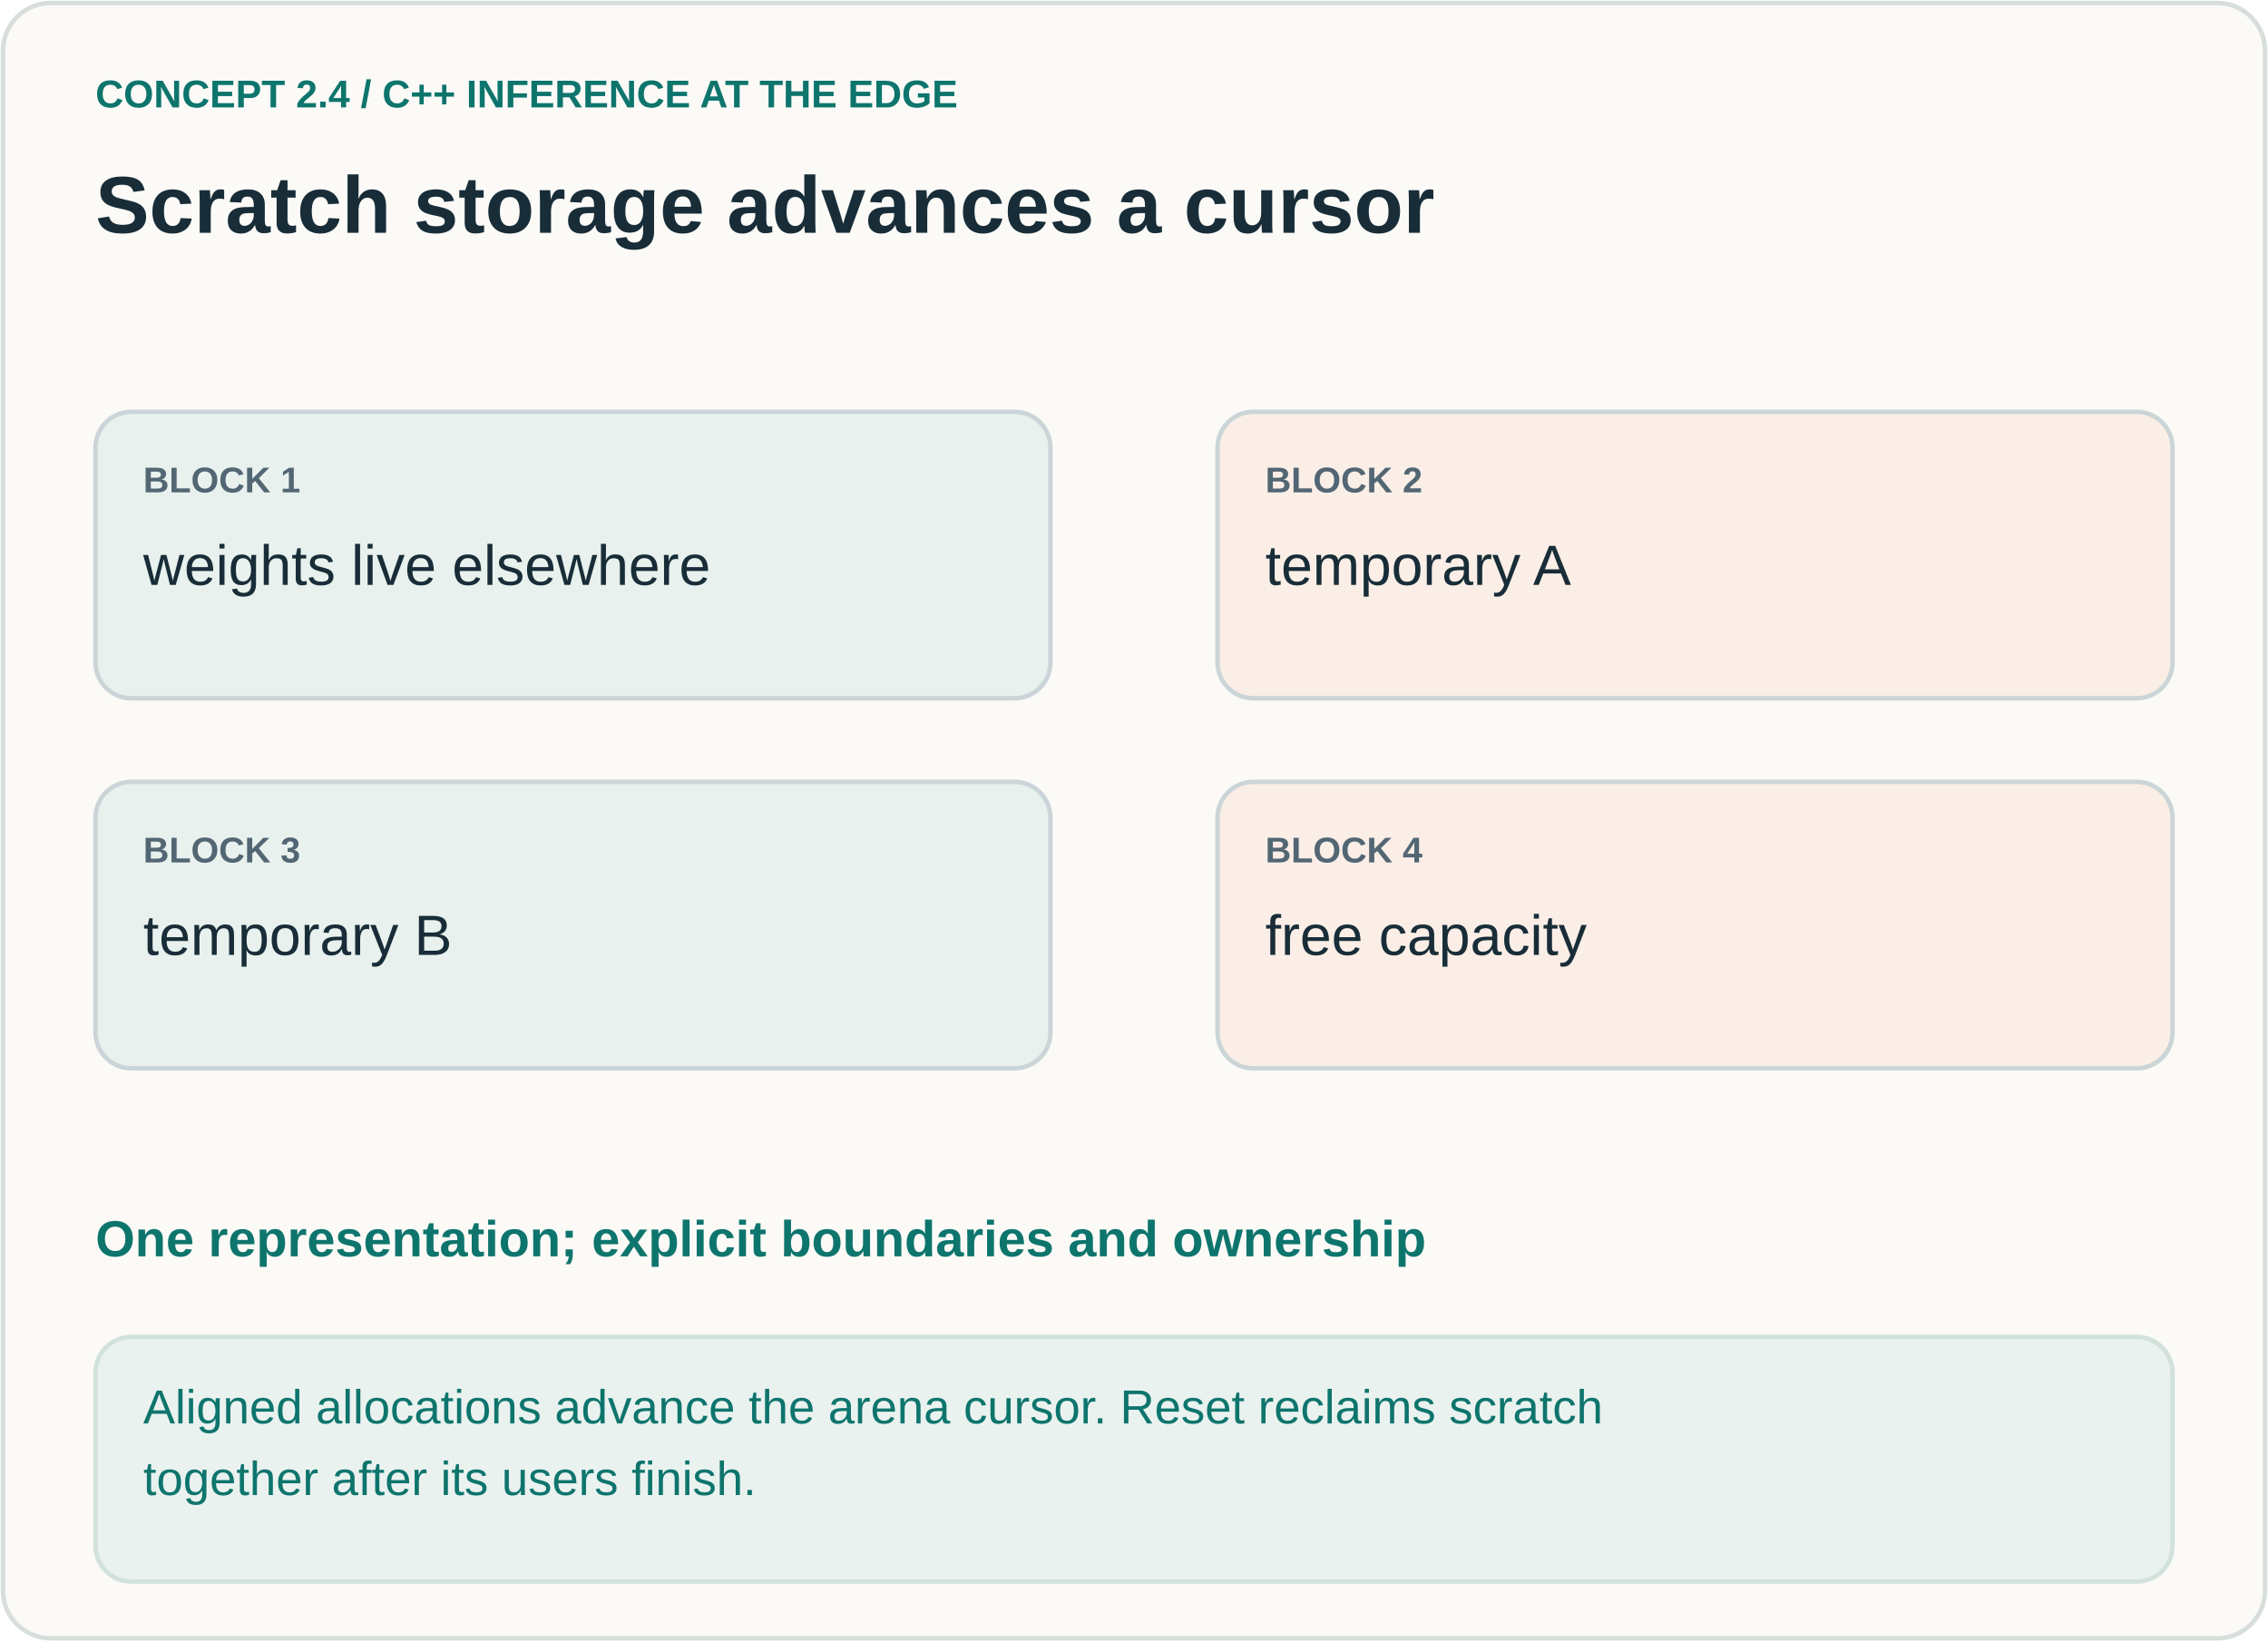
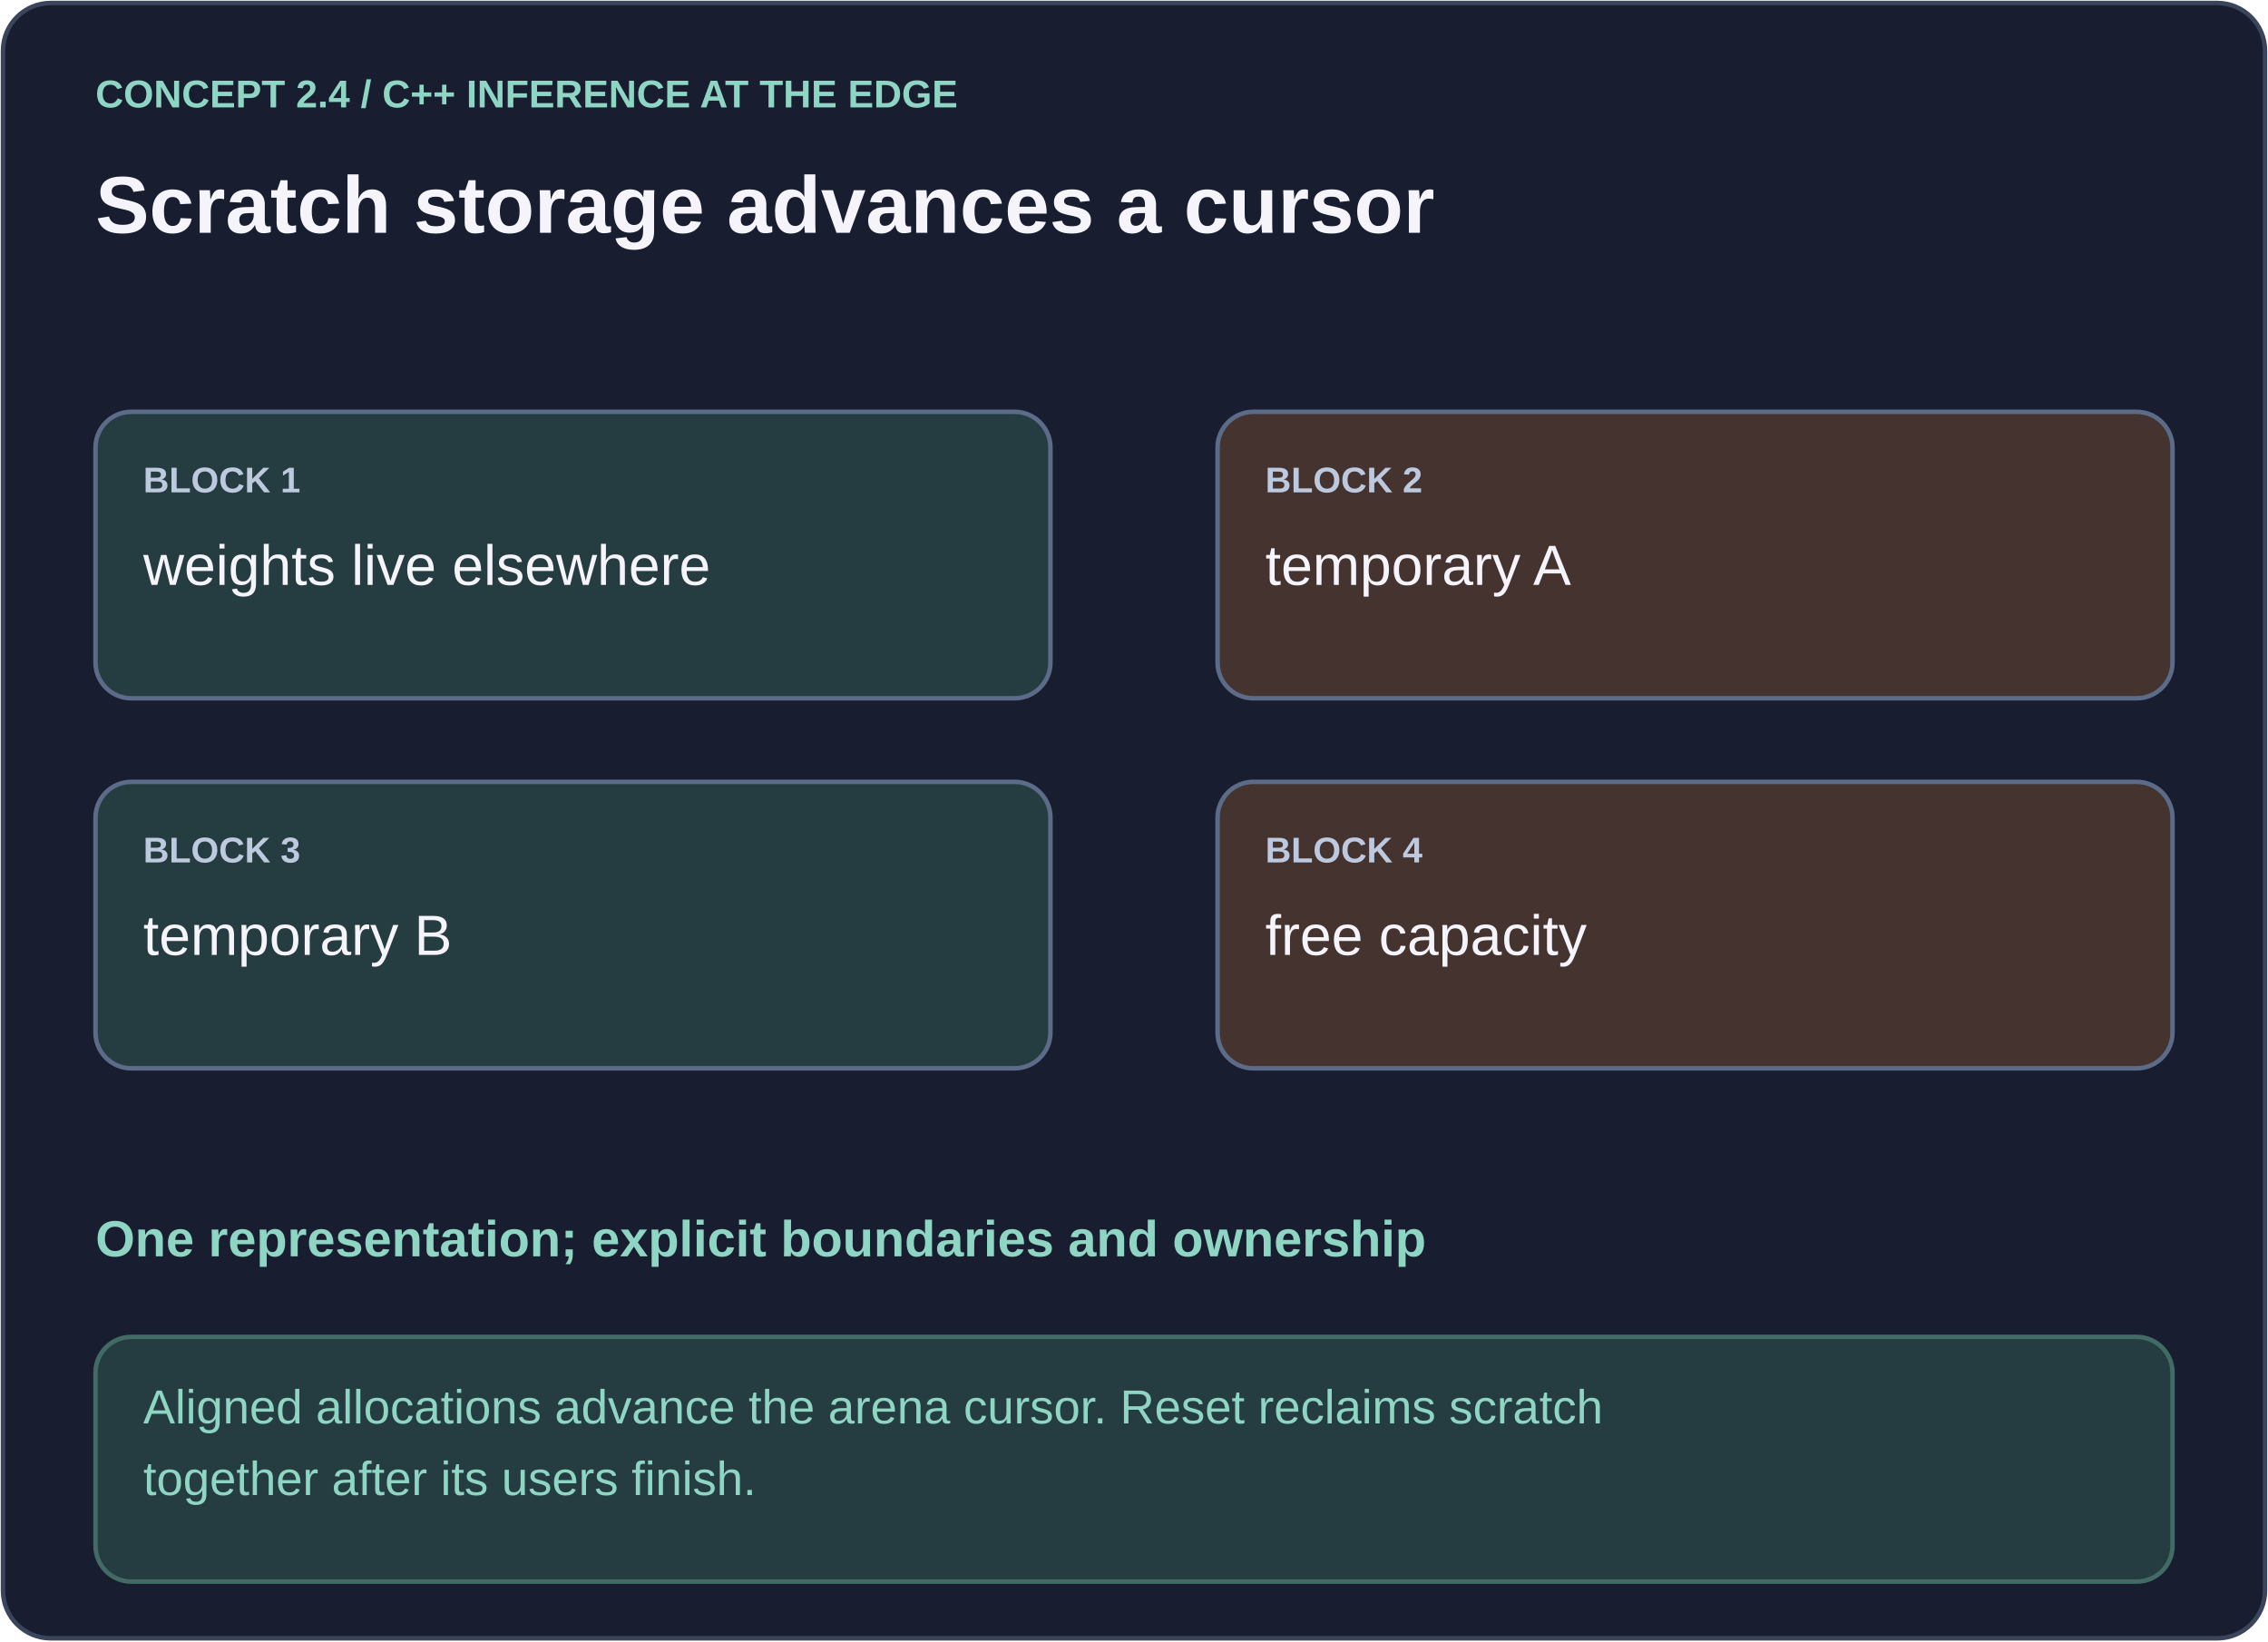
<svg xmlns="http://www.w3.org/2000/svg" width="760" height="550" viewBox="0 0 760 550" role="img" aria-labelledby="title desc">
  <defs>
    <marker id="arrow" viewBox="0 0 10 10" refX="9" refY="5" markerWidth="6" markerHeight="6" orient="auto-start-reverse">
      <path d="M0 0 L10 5 L0 10 Z" fill="#738993" />
    </marker>
  </defs>
  <g font-family="Arial, Helvetica, sans-serif">
-     <rect x="1" y="1" width="758" height="548" rx="16" fill="#fbfaf7" stroke="#d8dedb" stroke-width="1.5" />
-     <text x="32" y="36" font-size="13" fill="#0e756d" font-weight="700" text-anchor="start">CONCEPT 2.4  /  C++ INFERENCE AT THE EDGE</text>
-     <text x="32" y="78" font-size="27" fill="#182d38" font-weight="600" text-anchor="start">Scratch storage advances a cursor</text>
-     <rect x="32" y="138" width="320" height="96" rx="12" fill="#e8f1ed" stroke="#cbd5d8" stroke-width="1.5" />
-     <text x="48" y="165" font-size="12" fill="#526674" font-weight="600" text-anchor="start">BLOCK 1</text>
-     <text x="48" y="196" font-size="19" fill="#182d38" font-weight="400" text-anchor="start">weights live elsewhere</text>
-     <rect x="408" y="138" width="320" height="96" rx="12" fill="#faeee6" stroke="#cbd5d8" stroke-width="1.5" />
-     <text x="424" y="165" font-size="12" fill="#526674" font-weight="600" text-anchor="start">BLOCK 2</text>
-     <text x="424" y="196" font-size="19" fill="#182d38" font-weight="400" text-anchor="start">temporary A</text>
-     <rect x="32" y="262" width="320" height="96" rx="12" fill="#e8f1ed" stroke="#cbd5d8" stroke-width="1.5" />
-     <text x="48" y="289" font-size="12" fill="#526674" font-weight="600" text-anchor="start">BLOCK 3</text>
-     <text x="48" y="320" font-size="19" fill="#182d38" font-weight="400" text-anchor="start">temporary B</text>
-     <rect x="408" y="262" width="320" height="96" rx="12" fill="#faeee6" stroke="#cbd5d8" stroke-width="1.5" />
-     <text x="424" y="289" font-size="12" fill="#526674" font-weight="600" text-anchor="start">BLOCK 4</text>
-     <text x="424" y="320" font-size="19" fill="#182d38" font-weight="400" text-anchor="start">free capacity</text>
-     <text x="32" y="421" font-size="17" fill="#0e756d" font-weight="600" text-anchor="start">One representation; explicit boundaries and ownership</text>
-     <rect x="32" y="448" width="696" height="82" rx="12" fill="#eaf2ef" stroke="#d2e1db" stroke-width="1.5" />
-     <text x="48" y="477" font-size="16" fill="#0e756d" font-weight="400" text-anchor="start">Aligned allocations advance the arena cursor. Reset reclaims scratch</text>
-     <text x="48" y="501" font-size="16" fill="#0e756d" font-weight="400" text-anchor="start">together after its users finish.</text>
+     <rect x="1" y="1" width="758" height="548" rx="16" fill="#181e30" stroke="#3a455c" stroke-width="1.5" />
+     <text x="32" y="36" font-size="13" fill="#8ed5c4" font-weight="700" text-anchor="start">CONCEPT 2.4  /  C++ INFERENCE AT THE EDGE</text>
+     <text x="32" y="78" font-size="27" fill="#f5f4fa" font-weight="600" text-anchor="start">Scratch storage advances a cursor</text>
+     <rect x="32" y="138" width="320" height="96" rx="12" fill="#253d40" stroke="#5c6c88" stroke-width="1.5" />
+     <text x="48" y="165" font-size="12" fill="#bdc9df" font-weight="600" text-anchor="start">BLOCK 1</text>
+     <text x="48" y="196" font-size="19" fill="#f5f4fa" font-weight="400" text-anchor="start">weights live elsewhere</text>
+     <rect x="408" y="138" width="320" height="96" rx="12" fill="#44332e" stroke="#5c6c88" stroke-width="1.5" />
+     <text x="424" y="165" font-size="12" fill="#bdc9df" font-weight="600" text-anchor="start">BLOCK 2</text>
+     <text x="424" y="196" font-size="19" fill="#f5f4fa" font-weight="400" text-anchor="start">temporary A</text>
+     <rect x="32" y="262" width="320" height="96" rx="12" fill="#253d40" stroke="#5c6c88" stroke-width="1.5" />
+     <text x="48" y="289" font-size="12" fill="#bdc9df" font-weight="600" text-anchor="start">BLOCK 3</text>
+     <text x="48" y="320" font-size="19" fill="#f5f4fa" font-weight="400" text-anchor="start">temporary B</text>
+     <rect x="408" y="262" width="320" height="96" rx="12" fill="#44332e" stroke="#5c6c88" stroke-width="1.5" />
+     <text x="424" y="289" font-size="12" fill="#bdc9df" font-weight="600" text-anchor="start">BLOCK 4</text>
+     <text x="424" y="320" font-size="19" fill="#f5f4fa" font-weight="400" text-anchor="start">free capacity</text>
+     <text x="32" y="421" font-size="17" fill="#8ed5c4" font-weight="600" text-anchor="start">One representation; explicit boundaries and ownership</text>
+     <rect x="32" y="448" width="696" height="82" rx="12" fill="#253d40" stroke="#426b66" stroke-width="1.5" />
+     <text x="48" y="477" font-size="16" fill="#8ed5c4" font-weight="400" text-anchor="start">Aligned allocations advance the arena cursor. Reset reclaims scratch</text>
+     <text x="48" y="501" font-size="16" fill="#8ed5c4" font-weight="400" text-anchor="start">together after its users finish.</text>
  </g>
</svg>
